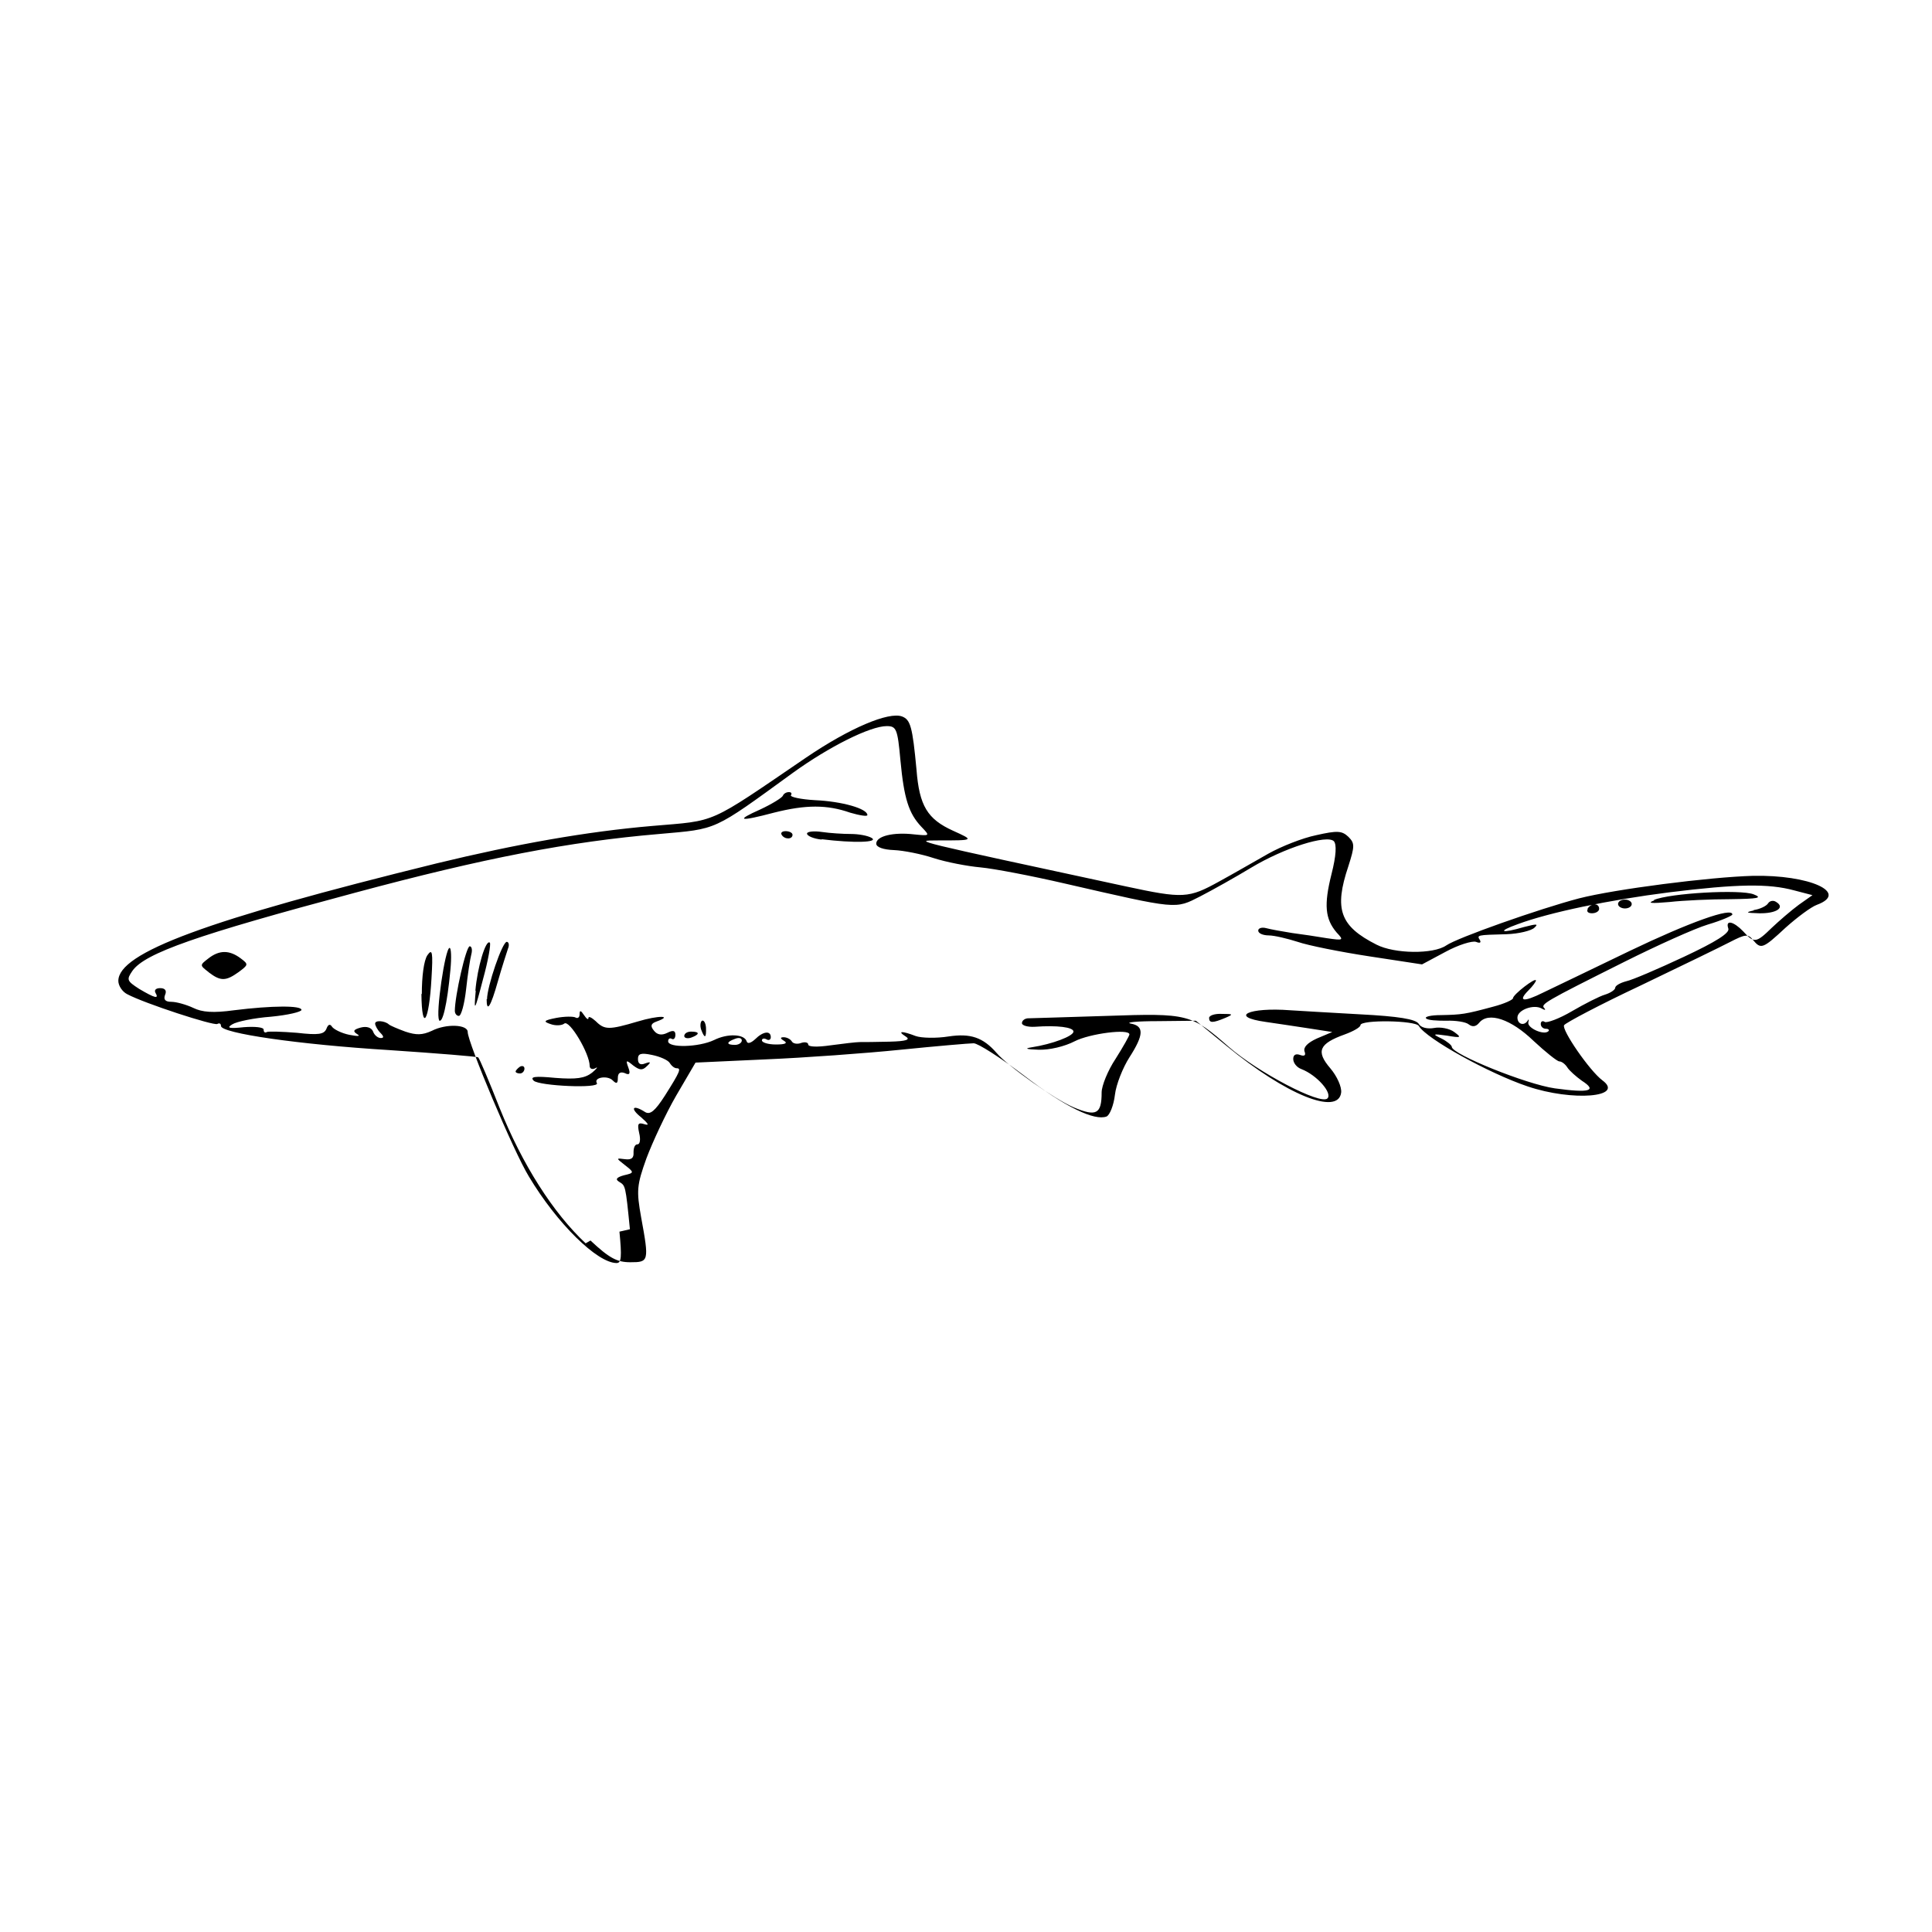
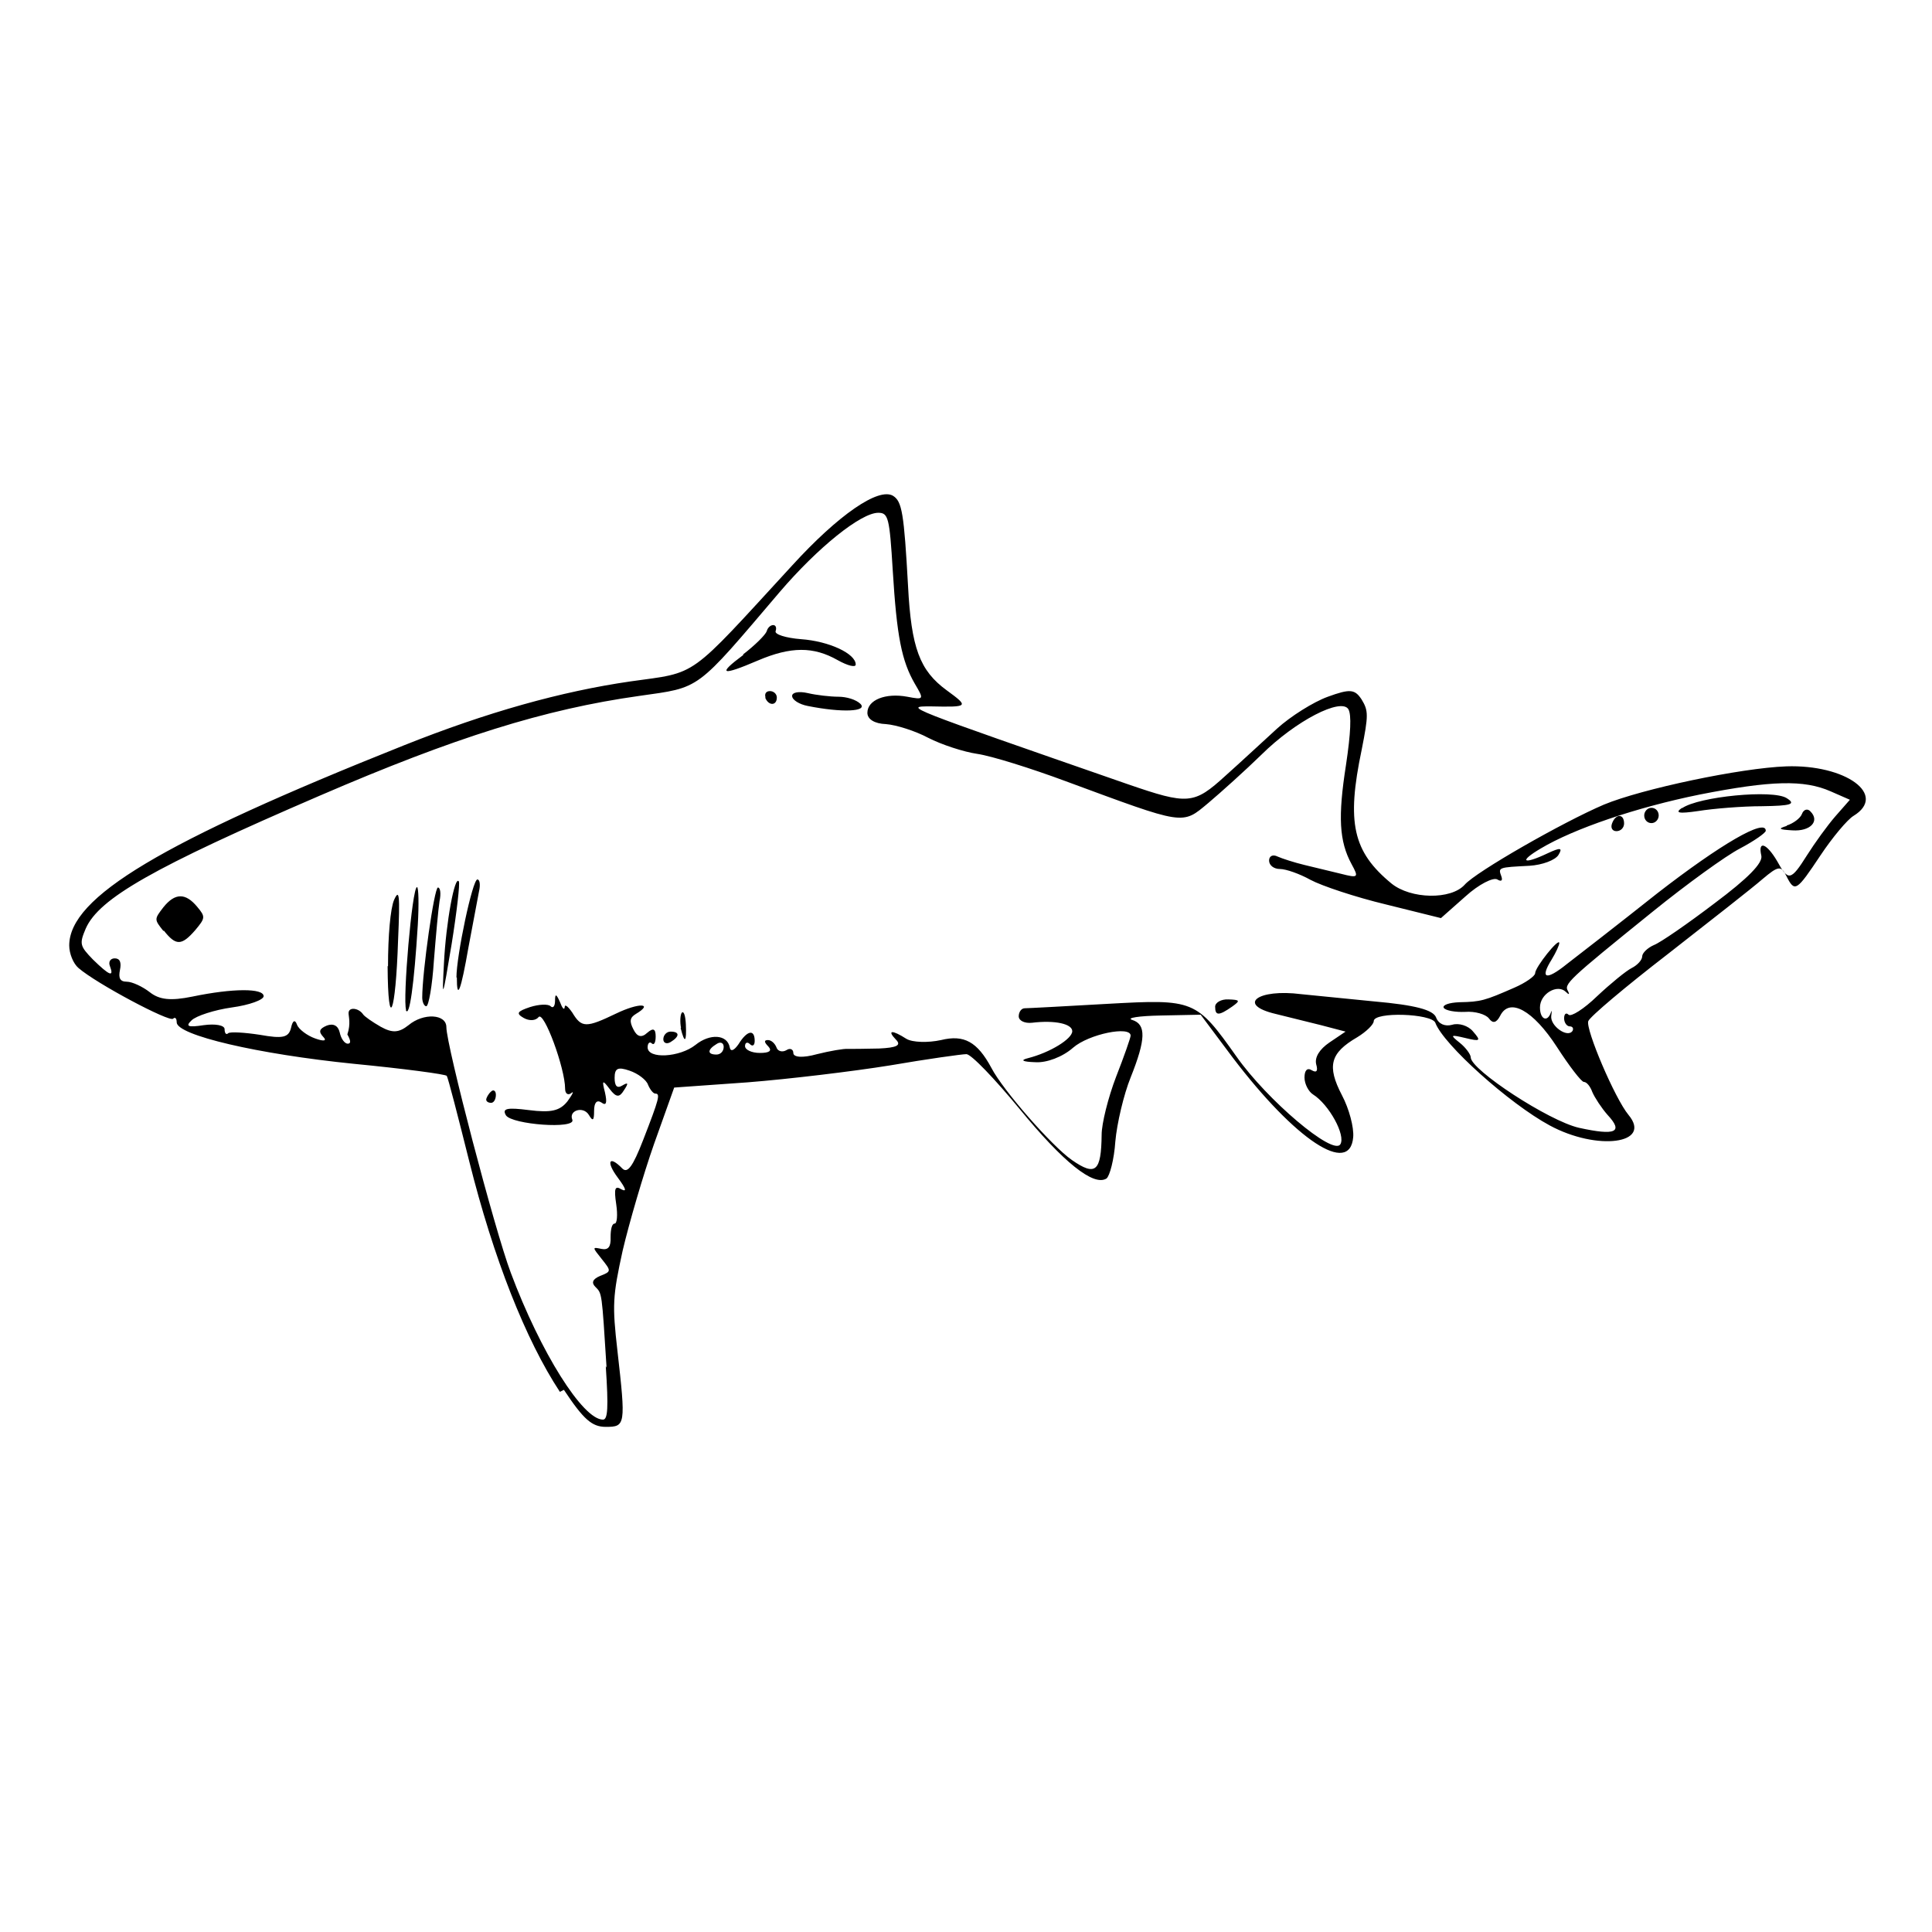
- <svg xmlns="http://www.w3.org/2000/svg" version="1.0" width="100%" height="100%" viewBox="0 0 48 48" id="svg2">
+ <svg xmlns="http://www.w3.org/2000/svg" version="1.1" width="100%" height="100%" viewBox="0 0 48 48" id="svg2">
  <defs id="defs7" />
-   <path d="m 14.55,30.89 c -0.81,-0.76 -1.57,-1.95 -2.14,-3.37 -0.26,-0.66 -0.50,-1.23 -0.53,-1.25 -0.02,-0.02 -1.01,-0.10 -2.20,-0.18 -2.27,-0.14 -4.19,-0.42 -4.19,-0.60 0,-0.06 -0.04,-0.08 -0.09,-0.05 -0.09,0.05 -1.81,-0.51 -2.24,-0.74 -0.12,-0.06 -0.22,-0.21 -0.22,-0.33 0,-0.70 2.18,-1.51 7.91,-2.92 1.98,-0.48 3.72,-0.79 5.36,-0.93 1.62,-0.14 1.34,-0.01 3.82,-1.70 1.09,-0.74 2.05,-1.14 2.38,-1.02 0.21,0.08 0.26,0.25 0.36,1.32 0.07,0.90 0.27,1.23 0.91,1.52 0.53,0.24 0.53,0.24 -0.38,0.24 -0.65,-0.00 -0.63,-0.00 4.66,1.14 1.44,0.31 1.57,0.30 2.33,-0.12 0.35,-0.19 0.90,-0.51 1.22,-0.69 0.32,-0.18 0.85,-0.39 1.19,-0.46 0.53,-0.12 0.64,-0.11 0.80,0.04 0.16,0.16 0.16,0.23 -0.00,0.73 -0.36,1.07 -0.21,1.49 0.70,1.95 0.45,0.23 1.41,0.24 1.73,0.02 0.27,-0.19 2.31,-0.91 3.30,-1.17 0.90,-0.23 3.24,-0.53 4.32,-0.56 1.41,-0.03 2.40,0.42 1.59,0.72 -0.14,0.05 -0.49,0.31 -0.78,0.57 -0.57,0.53 -0.61,0.54 -0.81,0.30 -0.12,-0.15 -0.19,-0.14 -0.56,0.05 -0.23,0.12 -1.24,0.61 -2.24,1.09 -1.00,0.47 -1.85,0.92 -1.89,0.98 -0.07,0.11 0.63,1.13 0.95,1.37 0.57,0.42 -0.74,0.53 -1.86,0.15 -0.95,-0.32 -2.51,-1.18 -2.70,-1.50 -0.08,-0.14 -1.45,-0.16 -1.45,-0.02 0,0.05 -0.17,0.15 -0.39,0.23 -0.64,0.23 -0.72,0.42 -0.36,0.84 0.17,0.20 0.29,0.47 0.27,0.61 -0.08,0.57 -1.37,0.05 -2.84,-1.16 l -0.77,-0.63 -0.94,0.01 c -0.52,0.00 -0.82,0.03 -0.68,0.06 0.34,0.06 0.33,0.28 -0.03,0.84 -0.16,0.25 -0.33,0.67 -0.36,0.93 -0.03,0.26 -0.13,0.51 -0.21,0.54 -0.30,0.11 -1.02,-0.23 -2.05,-1.02 -0.58,-0.44 -1.14,-0.80 -1.25,-0.80 -0.10,0 -0.92,0.07 -1.81,0.16 -0.88,0.09 -2.40,0.20 -3.36,0.24 l -1.74,0.08 -0.48,0.82 c -0.26,0.45 -0.59,1.16 -0.74,1.56 -0.24,0.67 -0.25,0.80 -0.13,1.47 0.20,1.09 0.19,1.11 -0.27,1.11 -0.33,0 -0.52,-0.10 -0.99,-0.54 z m 1.10,-0.35 c -0.11,-1.11 -0.11,-1.08 -0.27,-1.18 -0.10,-0.06 -0.06,-0.11 0.12,-0.16 0.26,-0.06 0.26,-0.07 0.03,-0.25 -0.23,-0.18 -0.23,-0.18 0.00,-0.15 0.16,0.02 0.22,-0.03 0.21,-0.17 -0.00,-0.11 0.03,-0.20 0.10,-0.20 0.06,0 0.08,-0.12 0.04,-0.28 -0.05,-0.23 -0.03,-0.27 0.13,-0.22 0.13,0.04 0.10,-0.01 -0.08,-0.17 -0.29,-0.23 -0.21,-0.33 0.10,-0.13 0.12,0.07 0.24,-0.02 0.49,-0.41 0.38,-0.60 0.41,-0.68 0.29,-0.68 -0.05,0 -0.12,-0.05 -0.17,-0.13 -0.04,-0.07 -0.24,-0.16 -0.44,-0.20 -0.28,-0.06 -0.35,-0.03 -0.35,0.10 0,0.12 0.06,0.16 0.18,0.11 0.14,-0.05 0.15,-0.03 0.04,0.07 -0.11,0.11 -0.18,0.10 -0.34,-0.02 -0.17,-0.14 -0.19,-0.14 -0.12,0.05 0.06,0.16 0.03,0.20 -0.09,0.14 -0.11,-0.04 -0.17,0.00 -0.17,0.12 0,0.14 -0.03,0.16 -0.13,0.06 -0.13,-0.13 -0.48,-0.07 -0.39,0.07 0.08,0.14 -1.43,0.07 -1.57,-0.06 -0.10,-0.10 0.02,-0.12 0.54,-0.07 0.52,0.04 0.73,0.01 0.91,-0.13 0.12,-0.10 0.16,-0.16 0.08,-0.11 -0.08,0.04 -0.14,0.01 -0.14,-0.06 0,-0.30 -0.50,-1.15 -0.63,-1.05 -0.06,0.05 -0.22,0.06 -0.35,0.01 -0.18,-0.06 -0.16,-0.09 0.15,-0.15 0.21,-0.04 0.43,-0.04 0.48,-0.01 0.05,0.03 0.10,-0.00 0.10,-0.08 0.00,-0.11 0.03,-0.10 0.11,0.02 0.06,0.09 0.11,0.13 0.11,0.07 0.00,-0.05 0.08,-0.01 0.18,0.08 0.22,0.22 0.33,0.22 1.04,0.01 0.53,-0.16 0.89,-0.15 0.47,0.00 -0.14,0.05 -0.16,0.11 -0.06,0.23 0.08,0.10 0.19,0.12 0.33,0.05 0.14,-0.07 0.20,-0.06 0.20,0.05 0,0.08 -0.04,0.13 -0.09,0.10 -0.05,-0.03 -0.09,-0.00 -0.09,0.06 0,0.17 0.76,0.15 1.14,-0.03 0.34,-0.17 0.75,-0.15 0.81,0.03 0.02,0.07 0.10,0.05 0.21,-0.05 0.20,-0.20 0.39,-0.22 0.39,-0.05 0,0.06 -0.05,0.09 -0.11,0.05 -0.06,-0.03 -0.11,-0.02 -0.11,0.03 0,0.05 0.15,0.10 0.35,0.10 0.22,0 0.30,-0.03 0.20,-0.09 -0.10,-0.06 -0.10,-0.09 -0.01,-0.09 0.07,-9.32e-4 0.16,0.04 0.20,0.10 0.03,0.06 0.14,0.08 0.24,0.04 0.09,-0.03 0.17,-0.01 0.17,0.04 0,0.06 0.22,0.07 0.56,0.02 0.30,-0.04 0.63,-0.08 0.72,-0.08 0.08,0.00 0.42,-6.99e-4 0.74,-0.01 0.42,-0.01 0.53,-0.05 0.40,-0.13 -0.22,-0.14 -0.09,-0.14 0.25,-0.01 0.14,0.05 0.51,0.06 0.82,0.01 0.54,-0.08 0.85,0.02 1.19,0.41 0.28,0.33 1.44,1.15 1.91,1.35 0.57,0.24 0.70,0.17 0.70,-0.37 0.00,-0.16 0.15,-0.54 0.35,-0.84 0.19,-0.30 0.34,-0.57 0.34,-0.60 0,-0.15 -0.99,-0.02 -1.36,0.17 -0.25,0.13 -0.63,0.22 -0.90,0.21 -0.30,-0.01 -0.36,-0.03 -0.17,-0.06 0.52,-0.08 1.04,-0.28 1.04,-0.39 0,-0.11 -0.40,-0.16 -0.96,-0.12 -0.17,0.01 -0.32,-0.03 -0.32,-0.09 0,-0.06 0.06,-0.11 0.14,-0.12 0.07,-0.00 0.96,-0.03 1.96,-0.06 2.04,-0.07 2.10,-0.05 3.04,0.77 0.72,0.63 2.28,1.45 2.45,1.28 0.13,-0.13 -0.26,-0.58 -0.65,-0.73 -0.11,-0.04 -0.20,-0.15 -0.20,-0.25 0,-0.10 0.06,-0.14 0.17,-0.10 0.11,0.04 0.15,0.01 0.11,-0.09 -0.03,-0.10 0.07,-0.21 0.31,-0.32 l 0.38,-0.16 -0.58,-0.09 c -0.32,-0.05 -0.80,-0.12 -1.07,-0.16 -0.93,-0.13 -0.43,-0.37 0.61,-0.29 0.19,0.01 0.96,0.06 1.72,0.10 0.97,0.05 1.40,0.12 1.47,0.24 0.05,0.09 0.21,0.13 0.38,0.10 0.15,-0.03 0.38,0.01 0.50,0.10 0.19,0.14 0.17,0.15 -0.18,0.09 -0.36,-0.05 -0.37,-0.04 -0.14,0.07 0.14,0.07 0.26,0.17 0.26,0.21 0,0.18 1.85,0.93 2.56,1.03 0.87,0.12 1.06,0.06 0.67,-0.19 -0.14,-0.10 -0.31,-0.25 -0.36,-0.33 -0.05,-0.08 -0.14,-0.15 -0.20,-0.15 -0.05,0 -0.34,-0.23 -0.64,-0.51 -0.56,-0.54 -1.12,-0.73 -1.35,-0.45 -0.08,0.10 -0.17,0.11 -0.26,0.04 -0.07,-0.06 -0.33,-0.10 -0.56,-0.09 -0.23,0.00 -0.46,-0.01 -0.50,-0.06 -0.04,-0.04 0.12,-0.08 0.37,-0.08 0.51,-0.01 0.60,-0.02 1.30,-0.21 0.27,-0.07 0.49,-0.17 0.49,-0.21 0.00,-0.09 0.57,-0.53 0.57,-0.44 0,0.03 -0.08,0.14 -0.18,0.24 -0.28,0.28 -0.14,0.31 0.36,0.06 0.25,-0.12 1.21,-0.58 2.14,-1.03 1.48,-0.71 2.56,-1.10 2.56,-0.91 0,0.03 -0.27,0.15 -0.61,0.25 -0.33,0.10 -1.26,0.52 -2.06,0.92 -2.02,1.01 -2.10,1.06 -2.00,1.16 0.04,0.05 0.01,0.05 -0.06,0.01 -0.20,-0.12 -0.61,0.03 -0.61,0.22 0,0.17 0.17,0.22 0.26,0.07 0.02,-0.04 0.03,-0.02 0.01,0.05 -0.03,0.14 0.39,0.33 0.50,0.22 0.03,-0.03 0.00,-0.06 -0.06,-0.06 -0.07,0 -0.13,-0.05 -0.13,-0.12 0,-0.06 0.04,-0.09 0.10,-0.05 0.05,0.03 0.36,-0.08 0.68,-0.27 0.31,-0.18 0.68,-0.37 0.82,-0.41 0.13,-0.04 0.25,-0.12 0.25,-0.17 0,-0.05 0.12,-0.12 0.27,-0.16 0.15,-0.03 0.80,-0.31 1.44,-0.61 0.79,-0.37 1.14,-0.59 1.10,-0.70 -0.08,-0.23 0.13,-0.18 0.37,0.07 0.27,0.30 0.32,0.29 0.71,-0.09 0.18,-0.17 0.48,-0.43 0.67,-0.57 l 0.34,-0.24 -0.46,-0.12 c -0.63,-0.17 -1.40,-0.16 -3.10,0.05 -1.50,0.19 -2.98,0.50 -3.76,0.79 -0.53,0.19 -0.42,0.24 0.16,0.07 0.31,-0.08 0.36,-0.08 0.25,0.02 -0.07,0.07 -0.38,0.15 -0.69,0.16 -0.75,0.02 -0.74,0.02 -0.66,0.15 0.03,0.06 -0.00,0.08 -0.10,0.04 -0.09,-0.03 -0.43,0.07 -0.76,0.25 l -0.58,0.31 -1.31,-0.20 c -0.72,-0.11 -1.52,-0.27 -1.78,-0.36 -0.25,-0.08 -0.58,-0.16 -0.72,-0.16 -0.14,-9.32e-4 -0.26,-0.05 -0.26,-0.12 0,-0.06 0.09,-0.09 0.20,-0.06 0.11,0.03 0.39,0.08 0.64,0.12 0.24,0.03 0.63,0.09 0.87,0.13 0.41,0.06 0.42,0.05 0.24,-0.14 -0.29,-0.34 -0.32,-0.69 -0.13,-1.45 0.12,-0.47 0.13,-0.74 0.06,-0.82 -0.17,-0.17 -1.23,0.16 -2.06,0.66 -0.38,0.23 -0.95,0.55 -1.26,0.71 -0.63,0.32 -0.54,0.33 -3.37,-0.32 -0.82,-0.19 -1.76,-0.37 -2.09,-0.40 -0.33,-0.03 -0.85,-0.13 -1.16,-0.23 -0.30,-0.10 -0.75,-0.19 -0.99,-0.20 -0.26,-0.01 -0.44,-0.07 -0.44,-0.16 0,-0.19 0.43,-0.29 0.94,-0.23 0.40,0.04 0.40,0.04 0.18,-0.19 -0.31,-0.33 -0.43,-0.69 -0.52,-1.66 -0.07,-0.77 -0.10,-0.84 -0.34,-0.84 -0.41,0 -1.43,0.51 -2.33,1.16 -2.01,1.46 -1.86,1.39 -3.32,1.52 -2.24,0.19 -4.36,0.60 -7.56,1.46 -3.93,1.05 -5.22,1.50 -5.53,1.94 -0.15,0.22 -0.14,0.25 0.17,0.45 0.39,0.23 0.50,0.26 0.40,0.09 -0.03,-0.06 0.01,-0.11 0.12,-0.11 0.12,0 0.17,0.06 0.12,0.17 -0.04,0.11 0.00,0.17 0.16,0.17 0.12,0 0.37,0.07 0.54,0.15 0.22,0.11 0.50,0.13 1.01,0.06 0.96,-0.12 1.68,-0.12 1.68,-0.01 0,0.05 -0.34,0.13 -0.76,0.17 -0.41,0.03 -0.85,0.12 -0.96,0.19 -0.15,0.09 -0.08,0.11 0.29,0.07 0.27,-0.02 0.49,3.5e-4 0.49,0.06 0,0.06 0.03,0.09 0.08,0.06 0.04,-0.02 0.38,-0.01 0.75,0.02 0.53,0.06 0.67,0.04 0.73,-0.10 0.04,-0.11 0.09,-0.13 0.14,-0.05 0.04,0.06 0.23,0.16 0.43,0.20 0.21,0.04 0.29,0.04 0.19,-0.02 -0.11,-0.07 -0.09,-0.11 0.09,-0.16 0.15,-0.04 0.27,-0.00 0.31,0.10 0.03,0.09 0.12,0.16 0.19,0.16 0.08,0 0.08,-0.04 -0.01,-0.13 -0.07,-0.07 -0.13,-0.18 -0.13,-0.23 0,-0.09 0.24,-0.07 0.34,0.02 0.03,0.03 0.22,0.11 0.41,0.18 0.27,0.09 0.42,0.09 0.66,-0.02 0.35,-0.18 0.89,-0.16 0.89,0.03 0,0.26 1.14,2.97 1.52,3.59 0.70,1.17 1.70,2.15 2.18,2.15 0.12,0 0.13,-0.16 0.07,-0.78 z m -2.84,-3.92 c 0,-0.02 0.05,-0.08 0.11,-0.12 0.06,-0.03 0.11,-0.01 0.11,0.05 0,0.06 -0.05,0.12 -0.11,0.12 -0.06,0 -0.11,-0.02 -0.11,-0.05 z m 4.19,-0.88 c 0,-0.06 0.07,-0.11 0.17,-0.11 0.22,0 0.22,0.07 0,0.15 -0.09,0.03 -0.17,0.01 -0.17,-0.04 z m 0.42,-0.16 c -0.03,-0.09 -0.02,-0.19 0.02,-0.22 0.04,-0.02 0.09,0.04 0.10,0.17 0.01,0.26 -0.03,0.29 -0.12,0.05 z m -6.94,-0.88 c -0.00,-0.44 0.05,-0.84 0.14,-0.97 0.12,-0.17 0.14,-0.08 0.10,0.58 -0.06,1.08 -0.24,1.36 -0.25,0.38 z m 0.43,0.64 c -0.09,-0.14 0.15,-1.79 0.26,-1.79 0.04,0 0.05,0.24 0.02,0.55 -0.08,0.86 -0.20,1.37 -0.29,1.24 z m 19.13,-0.05 c 0,-0.06 0.14,-0.11 0.32,-0.10 0.28,0.00 0.29,0.01 0.08,0.10 -0.31,0.13 -0.40,0.13 -0.40,0 z M 11.30,25.12 c 0,-0.38 0.28,-1.61 0.37,-1.61 0.05,0 0.07,0.09 0.04,0.20 -0.03,0.11 -0.09,0.50 -0.13,0.87 -0.04,0.36 -0.12,0.66 -0.18,0.66 -0.05,0 -0.10,-0.05 -0.10,-0.13 z m 0.51,-0.50 c 0.05,-0.59 0.26,-1.29 0.36,-1.20 0.03,0.03 -0.04,0.44 -0.17,0.91 -0.21,0.81 -0.23,0.83 -0.18,0.28 z m 0.29,0.21 c 0,-0.32 0.38,-1.43 0.49,-1.43 0.05,0 0.07,0.08 0.03,0.17 -0.03,0.09 -0.15,0.46 -0.25,0.81 -0.18,0.64 -0.28,0.79 -0.28,0.44 z M 5.18,24.15 c -0.22,-0.17 -0.22,-0.17 0,-0.34 0.27,-0.21 0.52,-0.21 0.80,-0.00 0.20,0.15 0.19,0.16 -0.05,0.34 -0.32,0.23 -0.45,0.23 -0.74,0.01 z m 34.26,-1.57 c 0.09,-0.15 0.29,-0.15 0.29,0 0,0.06 -0.08,0.11 -0.18,0.11 -0.10,0 -0.14,-0.05 -0.10,-0.11 z m 4.13,0.03 c 0.15,-0.02 0.32,-0.10 0.36,-0.17 0.04,-0.06 0.13,-0.08 0.20,-0.03 0.23,0.14 0.00,0.29 -0.43,0.28 -0.32,-0.01 -0.35,-0.02 -0.13,-0.07 z M 40.20,22.46 c 0,-0.06 0.07,-0.11 0.17,-0.11 0.09,0 0.17,0.05 0.17,0.11 0,0.06 -0.07,0.11 -0.17,0.11 -0.09,0 -0.17,-0.05 -0.17,-0.11 z m 0.89,-0.10 c 0.39,-0.17 2.15,-0.27 2.48,-0.14 0.23,0.09 0.11,0.11 -0.58,0.12 -0.48,0.00 -1.16,0.03 -1.51,0.07 -0.46,0.04 -0.57,0.03 -0.38,-0.04 z M 20.42,20.86 c -0.20,-0.02 -0.37,-0.09 -0.37,-0.15 0,-0.05 0.17,-0.07 0.37,-0.04 0.20,0.03 0.53,0.05 0.72,0.05 0.19,-0.00 0.42,0.04 0.52,0.10 0.17,0.11 -0.44,0.13 -1.25,0.03 z m -1.00,-0.12 c -0.03,-0.05 0.01,-0.09 0.10,-0.09 0.09,0 0.17,0.04 0.17,0.09 0,0.12 -0.20,0.12 -0.27,0 z m -0.53,-0.63 c 0.28,-0.13 0.54,-0.29 0.56,-0.34 0.02,-0.05 0.08,-0.09 0.15,-0.09 0.06,0 0.08,0.03 0.05,0.08 -0.02,0.04 0.24,0.10 0.60,0.12 0.67,0.03 1.30,0.21 1.30,0.37 0,0.04 -0.19,0.01 -0.43,-0.06 -0.57,-0.20 -1.10,-0.20 -1.89,0.00 -0.87,0.23 -0.97,0.20 -0.34,-0.08 z m -0.46,5.74 c 0,-0.06 -0.07,-0.08 -0.17,-0.04 -0.22,0.08 -0.22,0.15 0,0.15 0.09,0 0.17,-0.05 0.17,-0.11 z" />
+   <path d="m 13.91,34.58 c -0.85,-1.29 -1.65,-3.32 -2.25,-5.72 -0.28,-1.12 -0.53,-2.09 -0.56,-2.13 -0.02,-0.04 -1.07,-0.18 -2.31,-0.30 -2.38,-0.24 -4.40,-0.71 -4.40,-1.03 0,-0.10 -0.04,-0.14 -0.09,-0.09 -0.09,0.09 -1.90,-0.87 -2.35,-1.26 -0.13,-0.11 -0.23,-0.36 -0.23,-0.56 0,-1.20 2.29,-2.57 8.31,-4.97 2.08,-0.83 3.91,-1.34 5.63,-1.59 1.70,-0.24 1.40,-0.03 4.02,-2.88 1.15,-1.26 2.15,-1.95 2.51,-1.73 0.22,0.14 0.27,0.43 0.37,2.24 0.08,1.54 0.29,2.10 0.96,2.59 0.56,0.41 0.55,0.42 -0.40,0.40 -0.68,-0.00 -0.66,-0.00 4.89,1.93 1.51,0.52 1.65,0.51 2.44,-0.21 0.37,-0.33 0.94,-0.86 1.28,-1.17 0.33,-0.30 0.90,-0.66 1.26,-0.79 0.55,-0.20 0.67,-0.19 0.84,0.07 0.17,0.28 0.17,0.39 -0.00,1.25 -0.38,1.81 -0.22,2.53 0.74,3.32 0.48,0.39 1.48,0.41 1.82,0.03 0.28,-0.32 2.43,-1.55 3.46,-1.99 0.94,-0.39 3.40,-0.91 4.53,-0.95 1.48,-0.05 2.52,0.71 1.67,1.23 -0.15,0.09 -0.52,0.53 -0.82,0.98 -0.60,0.90 -0.64,0.93 -0.85,0.51 -0.13,-0.26 -0.20,-0.25 -0.59,0.08 -0.24,0.21 -1.30,1.04 -2.35,1.86 -1.05,0.81 -1.94,1.56 -1.98,1.67 -0.07,0.20 0.66,1.92 1.00,2.33 0.60,0.72 -0.78,0.90 -1.96,0.26 -1.00,-0.54 -2.64,-2.01 -2.84,-2.55 -0.09,-0.23 -1.53,-0.28 -1.53,-0.04 0,0.08 -0.18,0.26 -0.41,0.40 -0.67,0.39 -0.76,0.71 -0.38,1.44 0.18,0.34 0.30,0.80 0.28,1.04 -0.08,0.97 -1.43,0.08 -2.99,-1.97 l -0.80,-1.07 -0.99,0.02 c -0.54,0.01 -0.87,0.06 -0.71,0.11 0.35,0.11 0.34,0.48 -0.04,1.43 -0.17,0.42 -0.34,1.14 -0.38,1.59 -0.03,0.45 -0.14,0.86 -0.22,0.92 -0.32,0.20 -1.07,-0.40 -2.16,-1.73 -0.61,-0.74 -1.20,-1.36 -1.32,-1.36 -0.11,0 -0.97,0.12 -1.90,0.28 -0.93,0.15 -2.52,0.34 -3.53,0.42 l -1.83,0.13 -0.50,1.40 c -0.27,0.77 -0.62,1.97 -0.78,2.65 -0.25,1.14 -0.26,1.35 -0.13,2.49 0.21,1.85 0.20,1.89 -0.29,1.89 -0.34,0 -0.55,-0.18 -1.04,-0.92 z m 1.16,-0.60 c -0.12,-1.89 -0.11,-1.84 -0.28,-2.01 -0.10,-0.10 -0.07,-0.19 0.12,-0.27 0.28,-0.11 0.28,-0.12 0.04,-0.42 -0.24,-0.30 -0.24,-0.30 0.00,-0.25 0.16,0.03 0.23,-0.05 0.22,-0.29 -0.00,-0.19 0.03,-0.34 0.10,-0.34 0.06,0 0.08,-0.21 0.04,-0.48 -0.06,-0.40 -0.03,-0.47 0.13,-0.37 0.14,0.07 0.11,-0.02 -0.09,-0.29 -0.30,-0.40 -0.22,-0.57 0.11,-0.23 0.13,0.13 0.26,-0.04 0.52,-0.71 0.40,-1.03 0.43,-1.15 0.30,-1.15 -0.05,0 -0.13,-0.10 -0.18,-0.22 -0.04,-0.12 -0.25,-0.28 -0.46,-0.35 -0.29,-0.10 -0.37,-0.06 -0.37,0.18 0,0.20 0.06,0.27 0.19,0.19 0.15,-0.09 0.16,-0.06 0.04,0.12 -0.11,0.18 -0.19,0.18 -0.35,-0.03 -0.18,-0.24 -0.20,-0.23 -0.12,0.08 0.06,0.27 0.03,0.34 -0.09,0.25 -0.11,-0.07 -0.18,0.00 -0.18,0.21 0,0.24 -0.03,0.27 -0.13,0.10 -0.14,-0.23 -0.51,-0.11 -0.41,0.12 0.09,0.24 -1.50,0.12 -1.65,-0.11 -0.10,-0.17 0.02,-0.20 0.57,-0.13 0.55,0.07 0.77,0.02 0.96,-0.22 0.13,-0.18 0.17,-0.27 0.09,-0.20 -0.08,0.06 -0.15,0.01 -0.15,-0.11 0,-0.51 -0.53,-1.95 -0.66,-1.78 -0.07,0.09 -0.23,0.10 -0.37,0.02 -0.19,-0.11 -0.17,-0.16 0.16,-0.27 0.22,-0.07 0.45,-0.08 0.51,-0.02 0.06,0.06 0.11,-0.00 0.11,-0.14 0.00,-0.18 0.03,-0.17 0.12,0.03 0.06,0.16 0.11,0.22 0.12,0.13 0.00,-0.08 0.08,-0.02 0.19,0.14 0.23,0.38 0.34,0.38 1.09,0.02 0.56,-0.27 0.94,-0.26 0.49,0.01 -0.15,0.09 -0.17,0.18 -0.06,0.39 0.09,0.18 0.20,0.21 0.34,0.08 0.15,-0.13 0.21,-0.10 0.21,0.09 0,0.15 -0.04,0.23 -0.10,0.17 -0.05,-0.05 -0.10,-0.00 -0.10,0.10 0,0.30 0.80,0.25 1.19,-0.06 0.36,-0.29 0.79,-0.26 0.85,0.06 0.02,0.12 0.11,0.08 0.22,-0.08 0.21,-0.34 0.40,-0.38 0.40,-0.08 0,0.11 -0.05,0.15 -0.12,0.08 -0.06,-0.06 -0.12,-0.04 -0.12,0.05 0,0.09 0.16,0.17 0.37,0.17 0.23,0 0.31,-0.05 0.21,-0.16 -0.11,-0.11 -0.11,-0.16 -0.01,-0.16 0.08,-0.00 0.17,0.08 0.21,0.18 0.03,0.10 0.15,0.13 0.25,0.07 0.09,-0.06 0.17,-0.02 0.17,0.07 0,0.11 0.23,0.13 0.59,0.03 0.32,-0.08 0.67,-0.14 0.76,-0.13 0.09,0.00 0.44,-10e-4 0.78,-0.01 0.44,-0.02 0.56,-0.08 0.42,-0.22 -0.23,-0.24 -0.10,-0.25 0.26,-0.02 0.15,0.09 0.54,0.10 0.86,0.03 0.57,-0.14 0.90,0.04 1.25,0.69 0.29,0.56 1.51,1.95 2.00,2.29 0.59,0.41 0.73,0.29 0.74,-0.63 0.00,-0.27 0.16,-0.92 0.36,-1.44 0.20,-0.51 0.36,-0.97 0.36,-1.02 0,-0.25 -1.04,-0.04 -1.43,0.30 -0.26,0.23 -0.66,0.38 -0.94,0.36 -0.32,-0.01 -0.38,-0.05 -0.18,-0.10 0.55,-0.14 1.10,-0.48 1.10,-0.67 0,-0.18 -0.42,-0.28 -1.00,-0.21 -0.18,0.02 -0.33,-0.05 -0.33,-0.16 0,-0.10 0.06,-0.20 0.15,-0.20 0.08,-0.00 1.01,-0.05 2.06,-0.11 2.15,-0.12 2.20,-0.10 3.20,1.31 0.76,1.08 2.40,2.47 2.58,2.18 0.14,-0.22 -0.28,-0.99 -0.68,-1.24 -0.11,-0.07 -0.21,-0.26 -0.21,-0.42 0,-0.18 0.07,-0.25 0.18,-0.18 0.12,0.07 0.16,0.02 0.11,-0.15 -0.04,-0.17 0.08,-0.37 0.33,-0.54 l 0.40,-0.27 -0.61,-0.16 c -0.33,-0.08 -0.84,-0.21 -1.13,-0.28 -0.97,-0.23 -0.45,-0.63 0.64,-0.49 0.20,0.02 1.01,0.10 1.81,0.18 1.02,0.09 1.47,0.21 1.54,0.40 0.06,0.16 0.22,0.23 0.40,0.18 0.16,-0.05 0.40,0.02 0.52,0.17 0.20,0.23 0.18,0.25 -0.19,0.16 -0.38,-0.09 -0.39,-0.08 -0.14,0.12 0.15,0.12 0.27,0.29 0.27,0.36 0,0.31 1.94,1.58 2.69,1.75 0.91,0.20 1.11,0.11 0.71,-0.32 -0.15,-0.17 -0.32,-0.43 -0.38,-0.57 -0.05,-0.14 -0.14,-0.25 -0.21,-0.25 -0.06,0 -0.36,-0.39 -0.67,-0.87 -0.59,-0.91 -1.18,-1.24 -1.41,-0.77 -0.09,0.17 -0.18,0.20 -0.28,0.06 -0.08,-0.10 -0.34,-0.18 -0.59,-0.16 -0.24,0.01 -0.48,-0.03 -0.53,-0.10 -0.04,-0.07 0.13,-0.13 0.39,-0.14 0.53,-0.01 0.63,-0.04 1.36,-0.36 0.28,-0.12 0.52,-0.29 0.52,-0.36 0.00,-0.15 0.60,-0.90 0.60,-0.75 0,0.05 -0.08,0.23 -0.19,0.41 -0.30,0.48 -0.14,0.53 0.38,0.11 0.26,-0.20 1.28,-0.99 2.25,-1.76 1.56,-1.21 2.69,-1.87 2.69,-1.55 0,0.05 -0.28,0.25 -0.64,0.44 -0.35,0.18 -1.33,0.89 -2.17,1.57 -2.13,1.72 -2.21,1.80 -2.10,1.98 0.04,0.08 0.02,0.09 -0.06,0.01 -0.21,-0.20 -0.64,0.05 -0.64,0.39 0,0.29 0.18,0.38 0.27,0.13 0.02,-0.08 0.03,-0.04 0.01,0.08 -0.03,0.25 0.41,0.56 0.53,0.37 0.03,-0.06 0.00,-0.11 -0.07,-0.11 -0.07,0 -0.14,-0.09 -0.14,-0.20 0,-0.11 0.05,-0.15 0.11,-0.09 0.06,0.06 0.38,-0.14 0.71,-0.46 0.33,-0.31 0.72,-0.63 0.86,-0.70 0.14,-0.07 0.26,-0.20 0.26,-0.29 0,-0.08 0.13,-0.21 0.29,-0.28 0.16,-0.06 0.84,-0.53 1.51,-1.04 0.83,-0.62 1.20,-1.00 1.16,-1.18 -0.09,-0.39 0.13,-0.31 0.39,0.13 0.28,0.51 0.34,0.50 0.75,-0.15 0.19,-0.30 0.50,-0.73 0.70,-0.96 l 0.36,-0.41 -0.48,-0.21 c -0.66,-0.29 -1.47,-0.27 -3.25,0.08 -1.58,0.32 -3.13,0.85 -3.95,1.34 -0.56,0.33 -0.44,0.41 0.17,0.12 0.32,-0.15 0.38,-0.14 0.27,0.04 -0.08,0.13 -0.40,0.25 -0.72,0.27 -0.78,0.04 -0.78,0.04 -0.70,0.26 0.04,0.11 -0.00,0.14 -0.10,0.08 -0.10,-0.06 -0.46,0.12 -0.79,0.42 l -0.61,0.54 -1.37,-0.34 c -0.75,-0.18 -1.59,-0.46 -1.87,-0.61 -0.27,-0.15 -0.61,-0.27 -0.76,-0.27 -0.15,-0.00 -0.27,-0.09 -0.27,-0.21 0,-0.11 0.09,-0.16 0.21,-0.10 0.11,0.05 0.42,0.15 0.67,0.21 0.25,0.06 0.66,0.16 0.91,0.22 0.43,0.11 0.44,0.09 0.26,-0.24 -0.31,-0.57 -0.34,-1.18 -0.14,-2.46 0.12,-0.80 0.14,-1.25 0.06,-1.39 -0.18,-0.29 -1.30,0.28 -2.16,1.13 -0.40,0.39 -1.00,0.93 -1.32,1.20 -0.66,0.55 -0.56,0.56 -3.54,-0.54 -0.86,-0.32 -1.85,-0.63 -2.20,-0.68 -0.34,-0.05 -0.89,-0.23 -1.22,-0.40 -0.32,-0.17 -0.79,-0.32 -1.05,-0.34 -0.28,-0.01 -0.46,-0.12 -0.46,-0.28 -1.07e-4,-0.32 0.45,-0.50 0.99,-0.40 0.42,0.08 0.42,0.07 0.19,-0.32 -0.33,-0.57 -0.45,-1.18 -0.55,-2.82 -0.08,-1.31 -0.11,-1.43 -0.36,-1.43 -0.43,0 -1.50,0.86 -2.45,1.97 -2.11,2.48 -1.95,2.36 -3.49,2.58 -2.35,0.33 -4.58,1.03 -7.94,2.48 -4.13,1.78 -5.48,2.55 -5.81,3.30 -0.16,0.38 -0.15,0.43 0.18,0.77 0.41,0.40 0.53,0.45 0.42,0.16 -0.04,-0.10 0.01,-0.19 0.12,-0.19 0.13,0 0.17,0.10 0.13,0.29 -0.04,0.20 0.00,0.29 0.17,0.29 0.13,0 0.39,0.12 0.57,0.26 0.24,0.19 0.52,0.22 1.06,0.11 1.01,-0.21 1.77,-0.21 1.77,-0.01 0,0.09 -0.35,0.22 -0.79,0.28 -0.43,0.06 -0.89,0.21 -1.00,0.32 -0.16,0.15 -0.09,0.18 0.30,0.12 0.29,-0.04 0.52,5.61e-4 0.52,0.10 0,0.10 0.04,0.15 0.09,0.10 0.05,-0.04 0.40,-0.02 0.79,0.04 0.56,0.10 0.71,0.07 0.77,-0.17 0.04,-0.19 0.10,-0.22 0.15,-0.08 0.04,0.11 0.25,0.27 0.45,0.34 0.22,0.08 0.30,0.06 0.20,-0.04 -0.12,-0.13 -0.10,-0.20 0.09,-0.28 0.16,-0.06 0.28,-0.00 0.32,0.17 0.03,0.15 0.12,0.28 0.20,0.28 0.08,0 0.08,-0.07 -0.01,-0.23 C 8.72,25.43 8.66,25.26 8.66,25.17 c 0,-0.16 0.25,-0.13 0.36,0.03 0.03,0.05 0.23,0.19 0.44,0.31 0.29,0.16 0.45,0.15 0.69,-0.04 0.37,-0.31 0.94,-0.28 0.94,0.05 0,0.45 1.20,5.04 1.60,6.10 0.74,1.98 1.79,3.65 2.29,3.65 0.12,5.1e-4 0.14,-0.28 0.07,-1.33 z m -2.99,-6.66 c 0,-0.04 0.05,-0.14 0.12,-0.20 0.06,-0.06 0.12,-0.02 0.12,0.08 0,0.11 -0.05,0.20 -0.12,0.20 -0.06,0 -0.12,-0.03 -0.12,-0.08 z m 4.40,-1.50 c 0,-0.10 0.08,-0.19 0.18,-0.19 0.23,0 0.23,0.12 0,0.26 -0.10,0.06 -0.18,0.02 -0.18,-0.07 z m 0.44,-0.28 c -0.03,-0.15 -0.02,-0.33 0.02,-0.38 0.05,-0.05 0.09,0.08 0.10,0.29 0.02,0.45 -0.03,0.49 -0.13,0.09 z M 9.64,24.01 c -0.00,-0.76 0.06,-1.44 0.15,-1.65 0.13,-0.29 0.15,-0.14 0.10,1.00 -0.06,1.85 -0.25,2.31 -0.26,0.64 z m 0.45,1.08 c -0.09,-0.25 0.15,-3.05 0.27,-3.05 0.04,0 0.05,0.42 0.02,0.94 -0.09,1.47 -0.21,2.34 -0.30,2.11 z m 20.10,-0.08 c 0,-0.10 0.15,-0.19 0.33,-0.18 0.29,0.01 0.30,0.03 0.09,0.18 -0.33,0.23 -0.42,0.23 -0.42,0 z m -19.70,-0.22 c 0,-0.65 0.30,-2.74 0.39,-2.74 0.06,0 0.08,0.15 0.04,0.34 -0.03,0.19 -0.09,0.85 -0.14,1.48 -0.04,0.62 -0.13,1.13 -0.19,1.13 -0.05,0 -0.10,-0.10 -0.10,-0.22 z m 0.54,-0.86 c 0.05,-1.01 0.27,-2.20 0.37,-2.03 0.03,0.05 -0.05,0.75 -0.18,1.56 -0.23,1.38 -0.24,1.41 -0.19,0.47 z m 0.31,0.36 c 0,-0.55 0.40,-2.44 0.52,-2.44 0.06,0 0.08,0.13 0.04,0.30 -0.03,0.16 -0.15,0.79 -0.26,1.38 -0.19,1.09 -0.29,1.35 -0.29,0.75 z M 4.06,23.13 c -0.23,-0.29 -0.23,-0.29 0,-0.59 0.29,-0.36 0.55,-0.36 0.84,-0.01 0.21,0.25 0.20,0.28 -0.05,0.58 -0.34,0.39 -0.48,0.39 -0.78,0.01 z M 40.05,20.46 c 0.09,-0.25 0.30,-0.25 0.30,0 0,0.10 -0.08,0.19 -0.19,0.19 -0.10,0 -0.15,-0.08 -0.11,-0.19 z m 4.34,0.05 c 0.16,-0.05 0.34,-0.18 0.38,-0.29 0.04,-0.11 0.14,-0.14 0.21,-0.06 0.24,0.24 0.00,0.50 -0.45,0.47 -0.33,-0.02 -0.37,-0.04 -0.14,-0.11 z M 40.85,20.26 c 0,-0.10 0.08,-0.19 0.18,-0.19 0.10,0 0.18,0.08 0.18,0.19 0,0.10 -0.08,0.19 -0.18,0.19 -0.10,0 -0.18,-0.08 -0.18,-0.19 z m 0.94,-0.18 c 0.41,-0.29 2.26,-0.47 2.60,-0.25 0.24,0.15 0.11,0.19 -0.61,0.20 -0.50,0.00 -1.22,0.06 -1.59,0.12 -0.48,0.07 -0.59,0.05 -0.40,-0.08 z M 20.07,17.54 c -0.21,-0.04 -0.39,-0.15 -0.39,-0.25 0,-0.09 0.17,-0.12 0.39,-0.07 0.21,0.05 0.56,0.09 0.76,0.09 0.20,-0.00 0.44,0.07 0.55,0.18 0.18,0.19 -0.46,0.22 -1.31,0.05 z m -1.05,-0.21 c -0.03,-0.09 0.01,-0.16 0.11,-0.16 0.09,0 0.17,0.07 0.17,0.16 0,0.21 -0.21,0.21 -0.29,0 z m -0.56,-1.07 c 0.30,-0.23 0.56,-0.49 0.59,-0.58 0.02,-0.08 0.09,-0.15 0.16,-0.15 0.06,0 0.09,0.06 0.06,0.15 -0.03,0.08 0.25,0.17 0.63,0.20 0.70,0.05 1.36,0.36 1.36,0.63 0,0.08 -0.20,0.03 -0.45,-0.11 -0.60,-0.34 -1.16,-0.34 -1.98,0.01 -0.91,0.39 -1.02,0.35 -0.36,-0.14 z m -0.48,9.75 c 0,-0.10 -0.08,-0.14 -0.18,-0.07 -0.23,0.14 -0.23,0.26 0,0.26 0.10,0 0.18,-0.08 0.18,-0.19 z" />
</svg>
